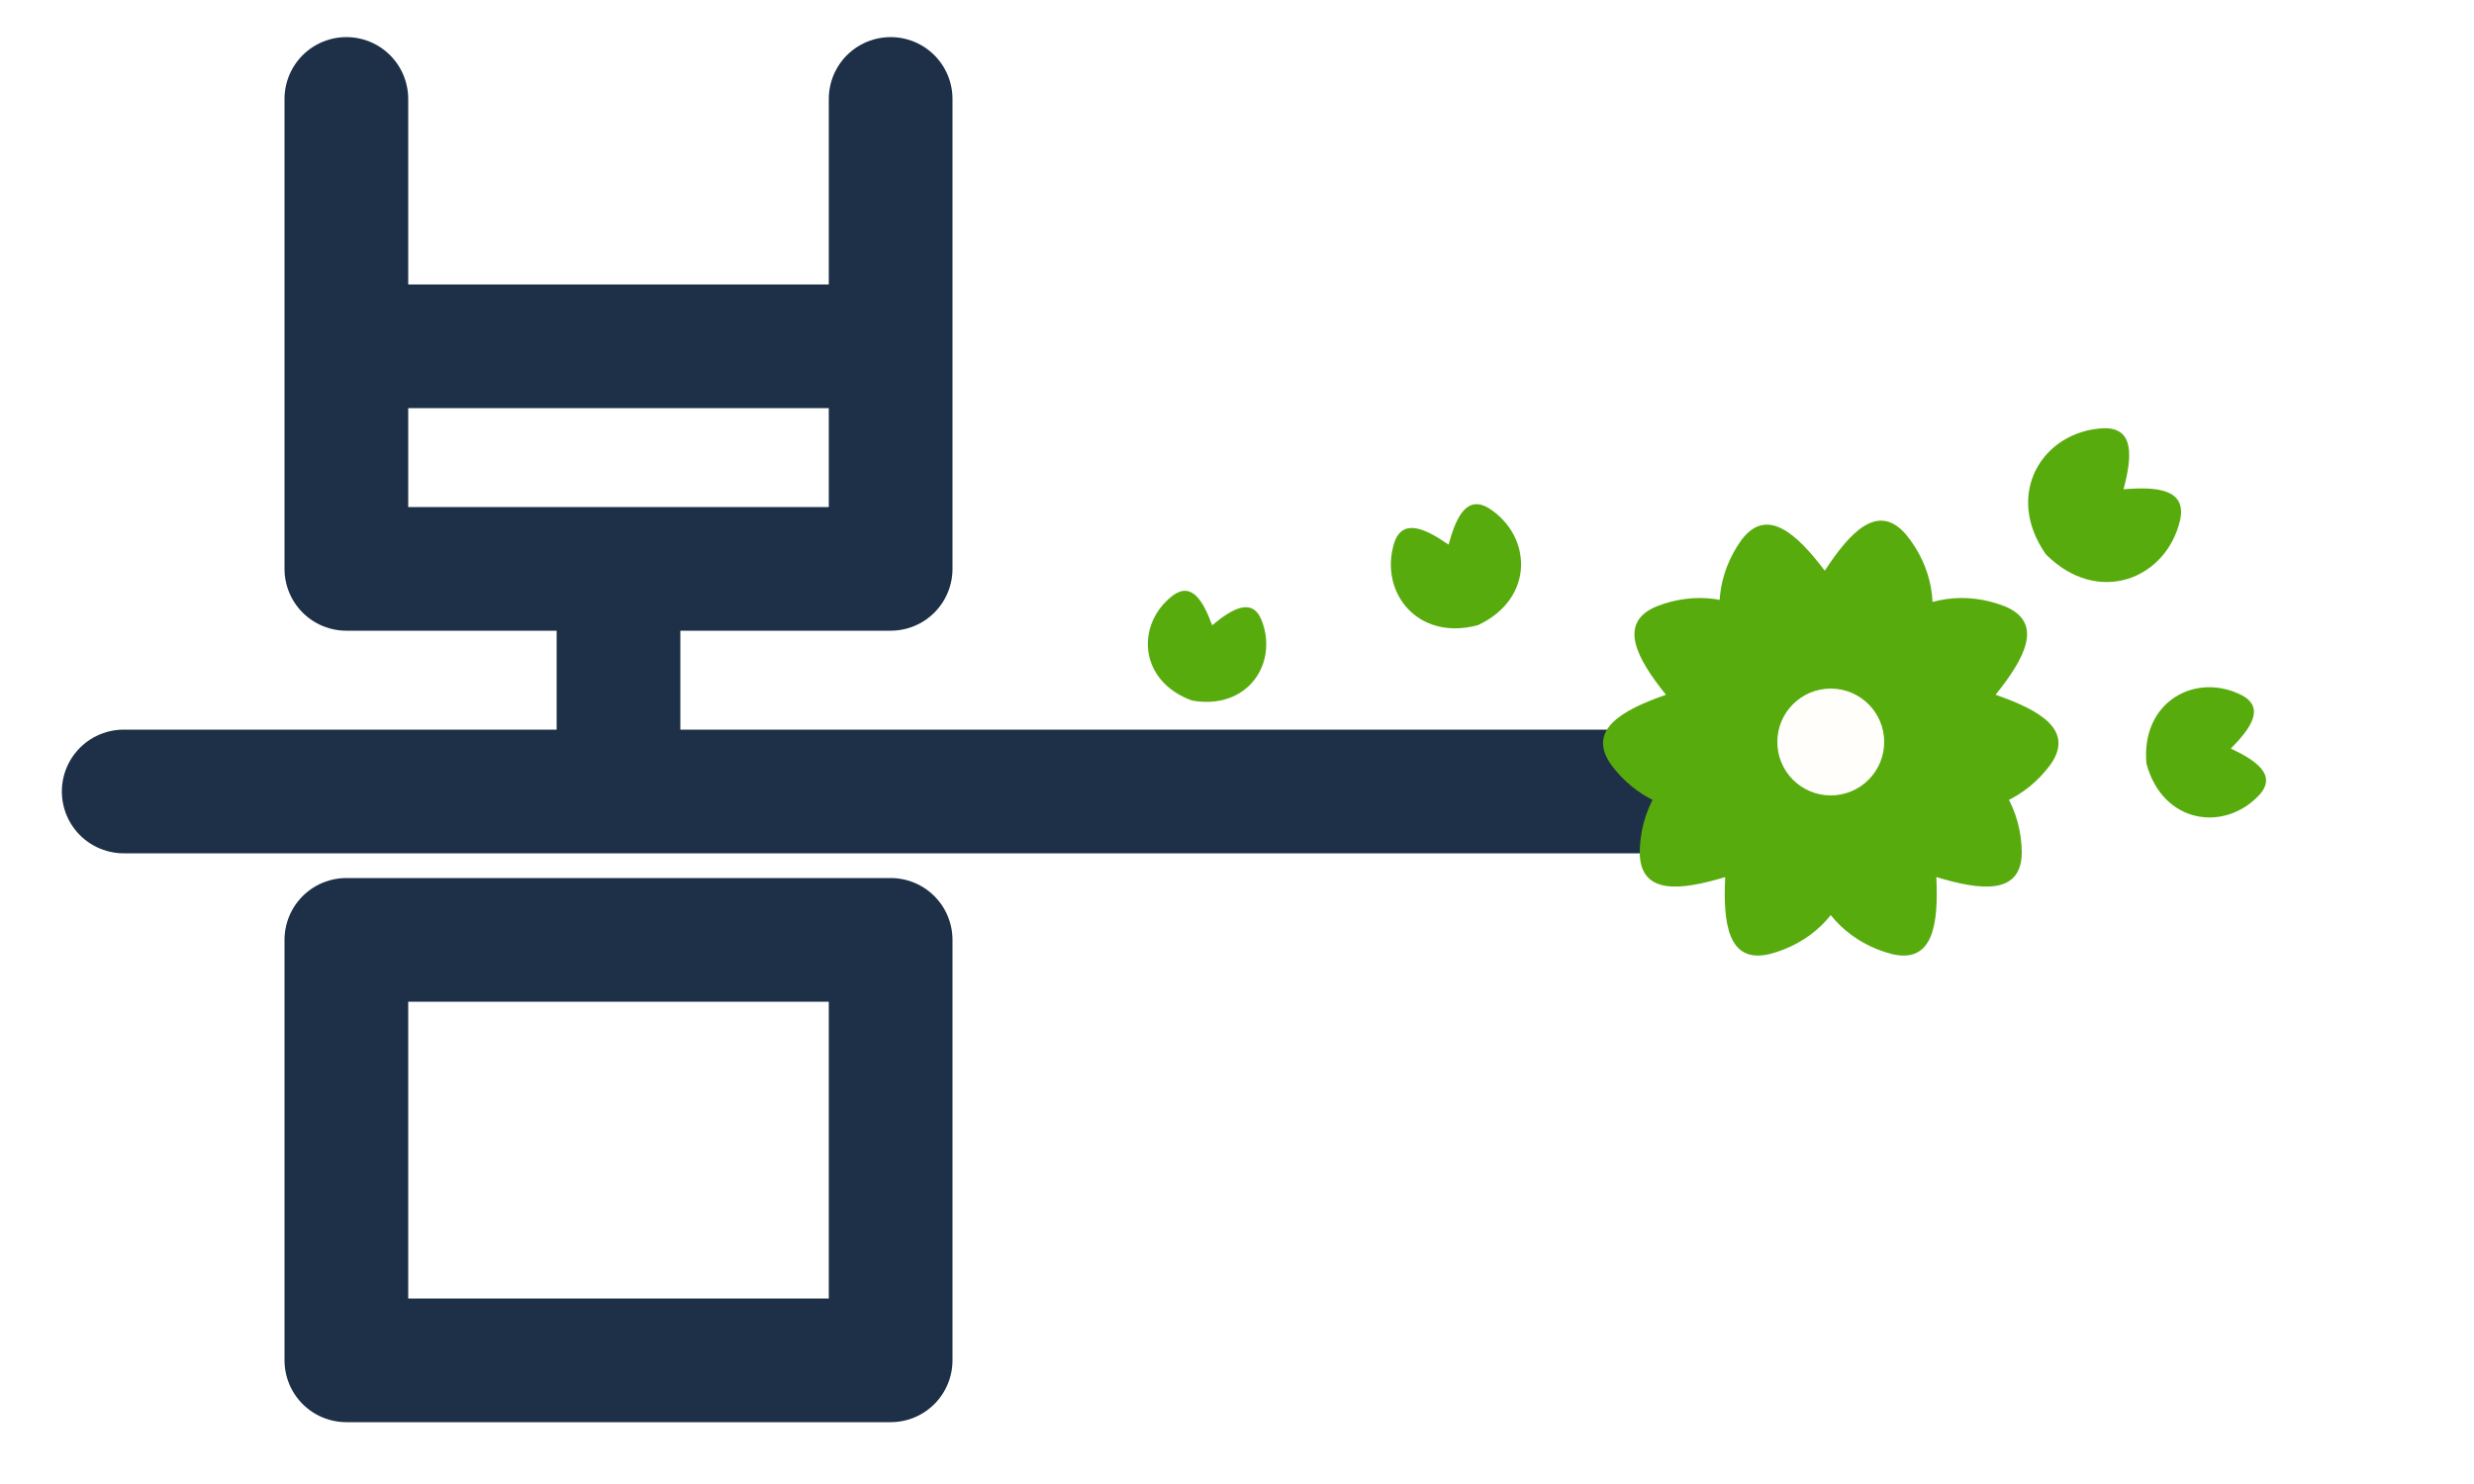
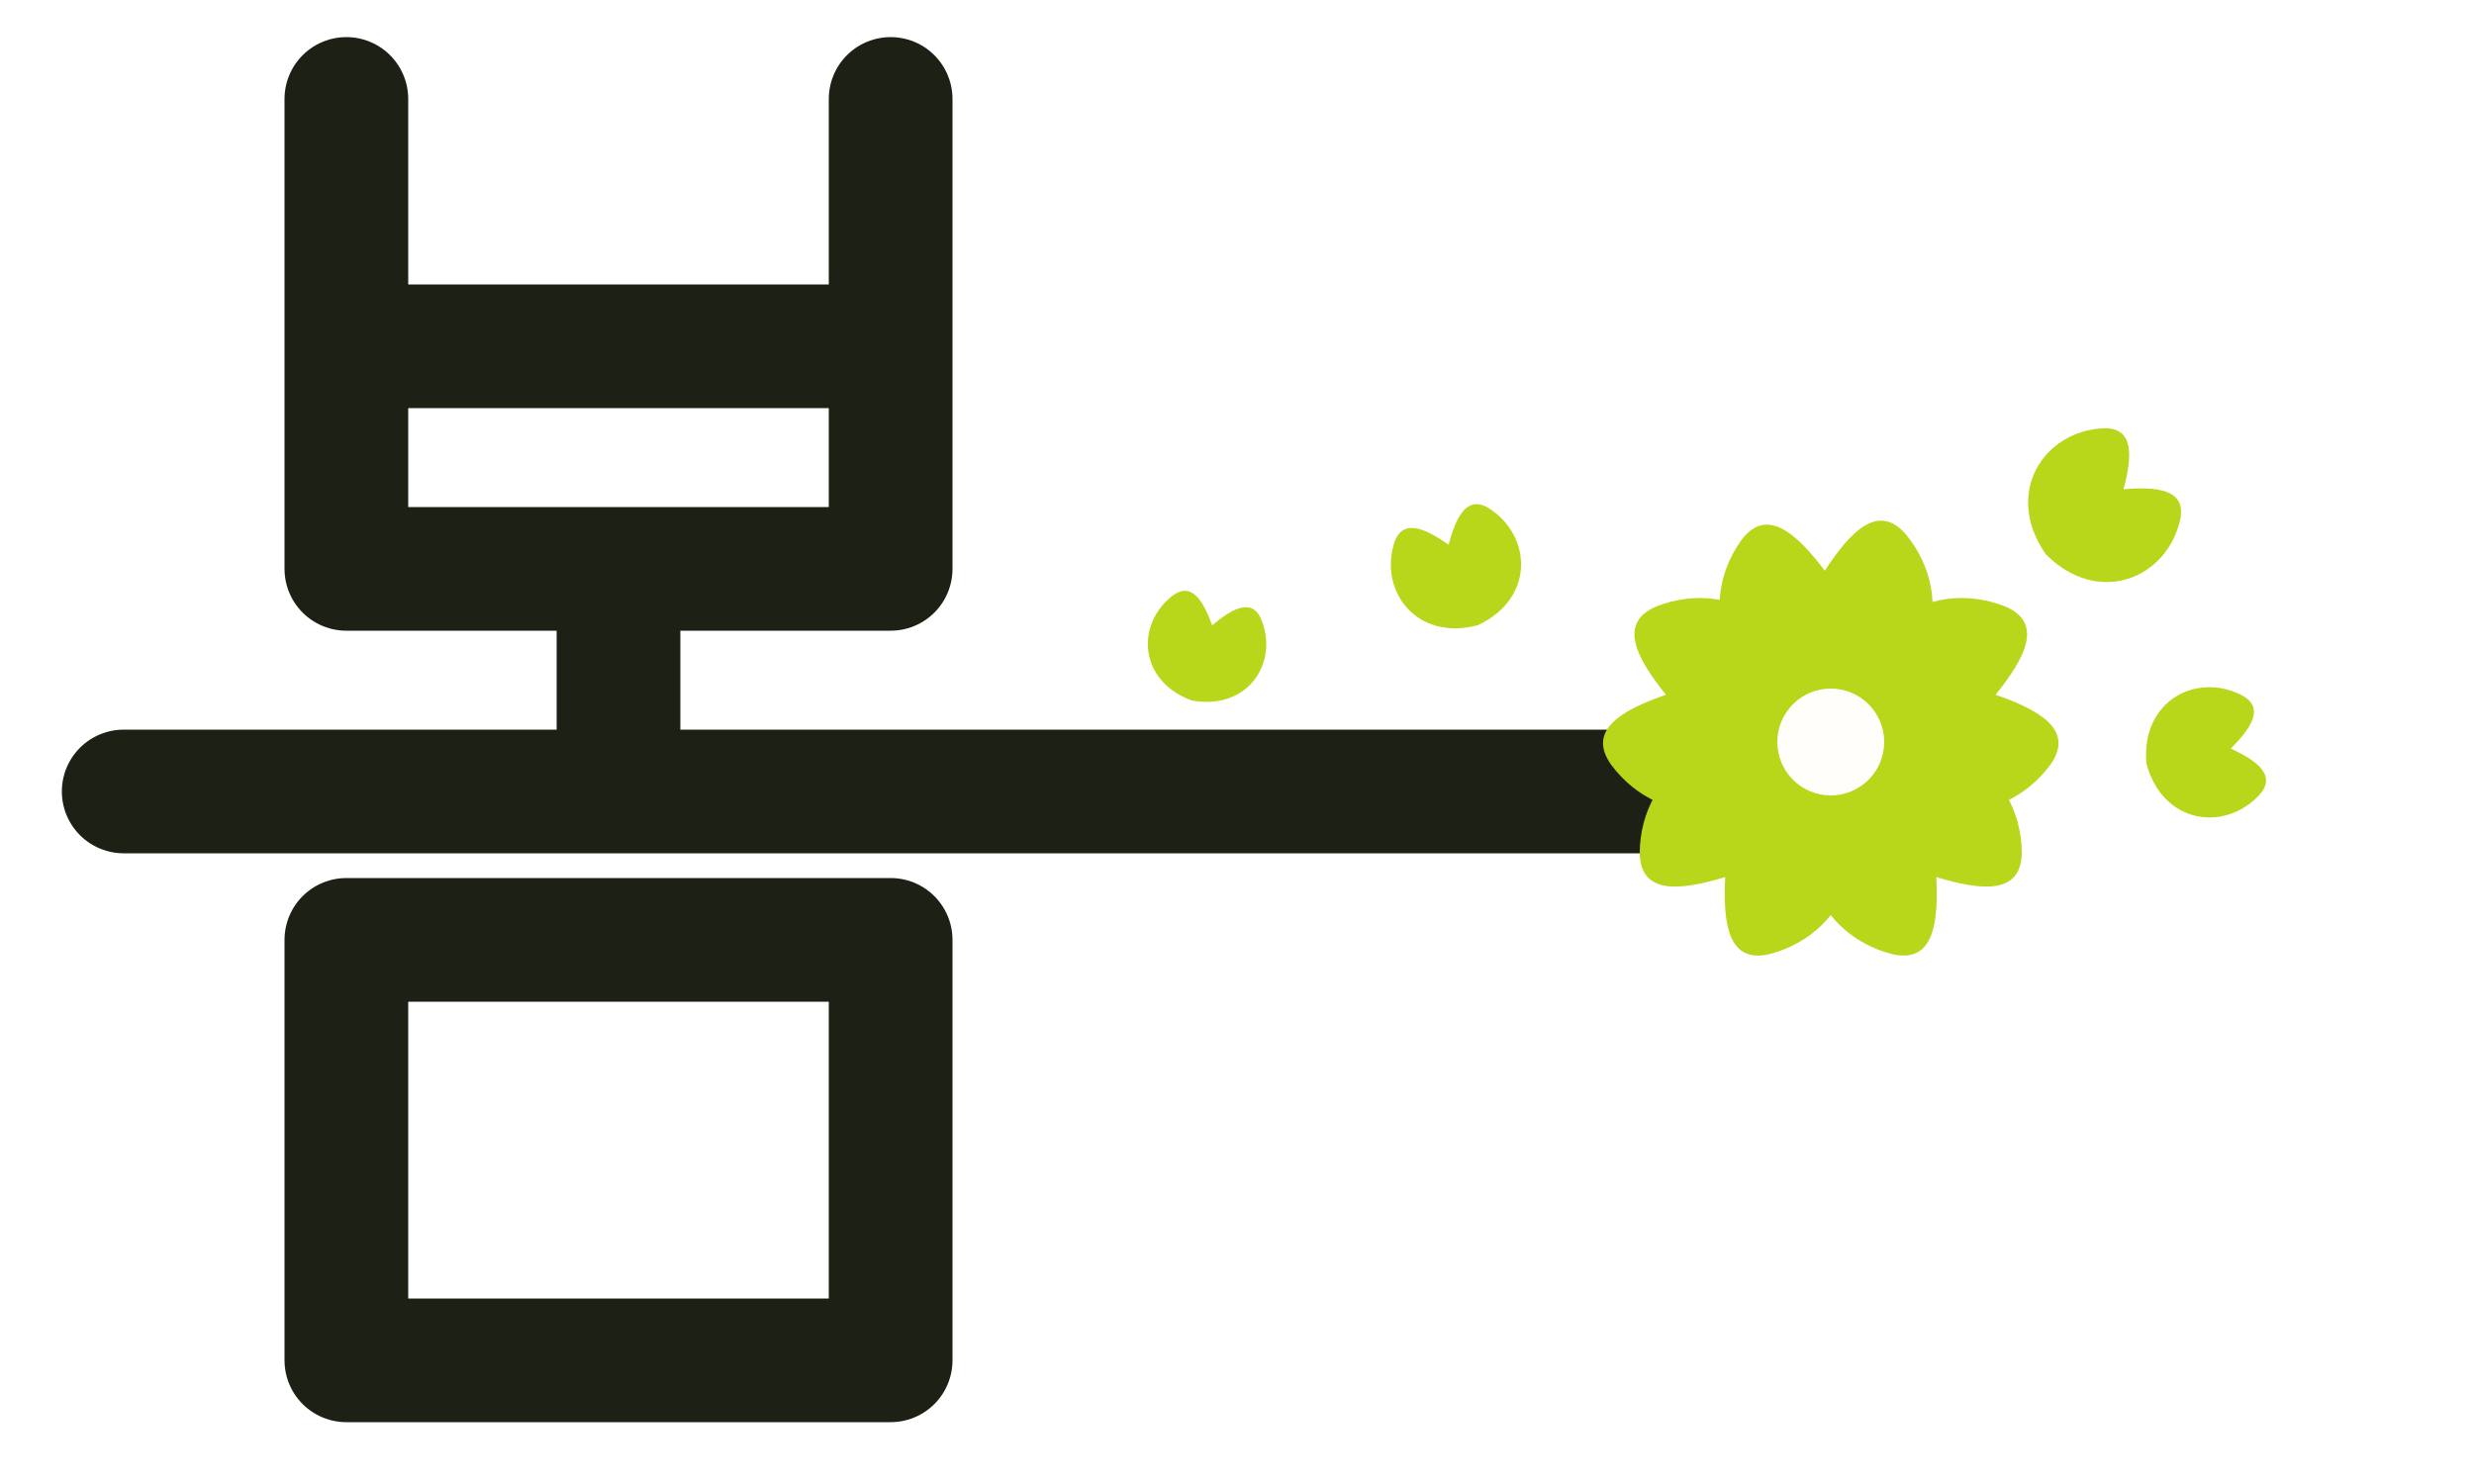
<svg xmlns="http://www.w3.org/2000/svg" viewBox="0 0 200 120">
-   <g fill="none" stroke="#1d3047" stroke-width="10" stroke-linecap="round" stroke-linejoin="round">
+   <g fill="none" stroke="#1d2014" stroke-width="10" stroke-linecap="round" stroke-linejoin="round">
    <path d="M28 8V46M72 8V46M28 28H72M28 46H72M10 64H142M50 64V47M28 76H72V110H28Z" />
  </g>
-   <g fill="#57ab0d">
+   <g fill="#b8d61a">
    <g transform="translate(148 60) scale(1.8)">
      <path d="M0-1.4C-4.6-1.8-6-6.2-3.7-9.2-2.5-10.7-1.2-9.4 0-7.7 1.2-9.4 2.5-10.7 3.7-9.2 6-6.2 4.6-1.8 0-1.4Z" transform="rotate(-2)" />
      <path d="M0-1.4C-4.6-1.8-6-6.2-3.7-9.2-2.5-10.7-1.2-9.4 0-7.7 1.2-9.4 2.5-10.7 3.7-9.2 6-6.2 4.6-1.8 0-1.4Z" transform="rotate(74)" />
      <path d="M0-1.4C-4.6-1.8-6-6.2-3.7-9.2-2.5-10.7-1.2-9.4 0-7.7 1.2-9.4 2.5-10.7 3.7-9.2 6-6.2 4.6-1.8 0-1.4Z" transform="rotate(142)" />
      <path d="M0-1.4C-4.6-1.8-6-6.2-3.7-9.2-2.5-10.7-1.2-9.4 0-7.7 1.2-9.4 2.5-10.7 3.7-9.2 6-6.2 4.6-1.8 0-1.4Z" transform="rotate(218)" />
      <path d="M0-1.4C-4.6-1.8-6-6.2-3.7-9.2-2.5-10.7-1.2-9.4 0-7.7 1.2-9.4 2.5-10.7 3.7-9.2 6-6.2 4.6-1.8 0-1.4Z" transform="rotate(286)" />
      <circle r="2.4" fill="#fffefb" />
    </g>
    <path d="M0-1.4C-4.6-1.8-6-6.2-3.7-9.2-2.5-10.7-1.2-9.4 0-7.7 1.2-9.4 2.5-10.7 3.7-9.2 6-6.2 4.6-1.8 0-1.4Z" transform="translate(96 58) rotate(15)" />
    <path d="M0-1.4C-4.6-1.8-6-6.2-3.7-9.2-2.5-10.7-1.2-9.4 0-7.7 1.2-9.4 2.5-10.7 3.7-9.2 6-6.2 4.6-1.8 0-1.4Z" transform="translate(120 52) rotate(-20) scale(1.1)" />
    <path d="M0-1.4C-4.6-1.8-6-6.2-3.7-9.2-2.5-10.7-1.2-9.4 0-7.7 1.2-9.4 2.5-10.7 3.7-9.2 6-6.2 4.6-1.8 0-1.4Z" transform="translate(164 46) rotate(50) scale(1.3)" />
    <path d="M0-1.4C-4.6-1.8-6-6.2-3.7-9.2-2.5-10.7-1.2-9.4 0-7.7 1.2-9.4 2.5-10.7 3.7-9.2 6-6.2 4.6-1.8 0-1.4Z" transform="translate(172 62) rotate(80) scale(1.1)" />
  </g>
</svg>
